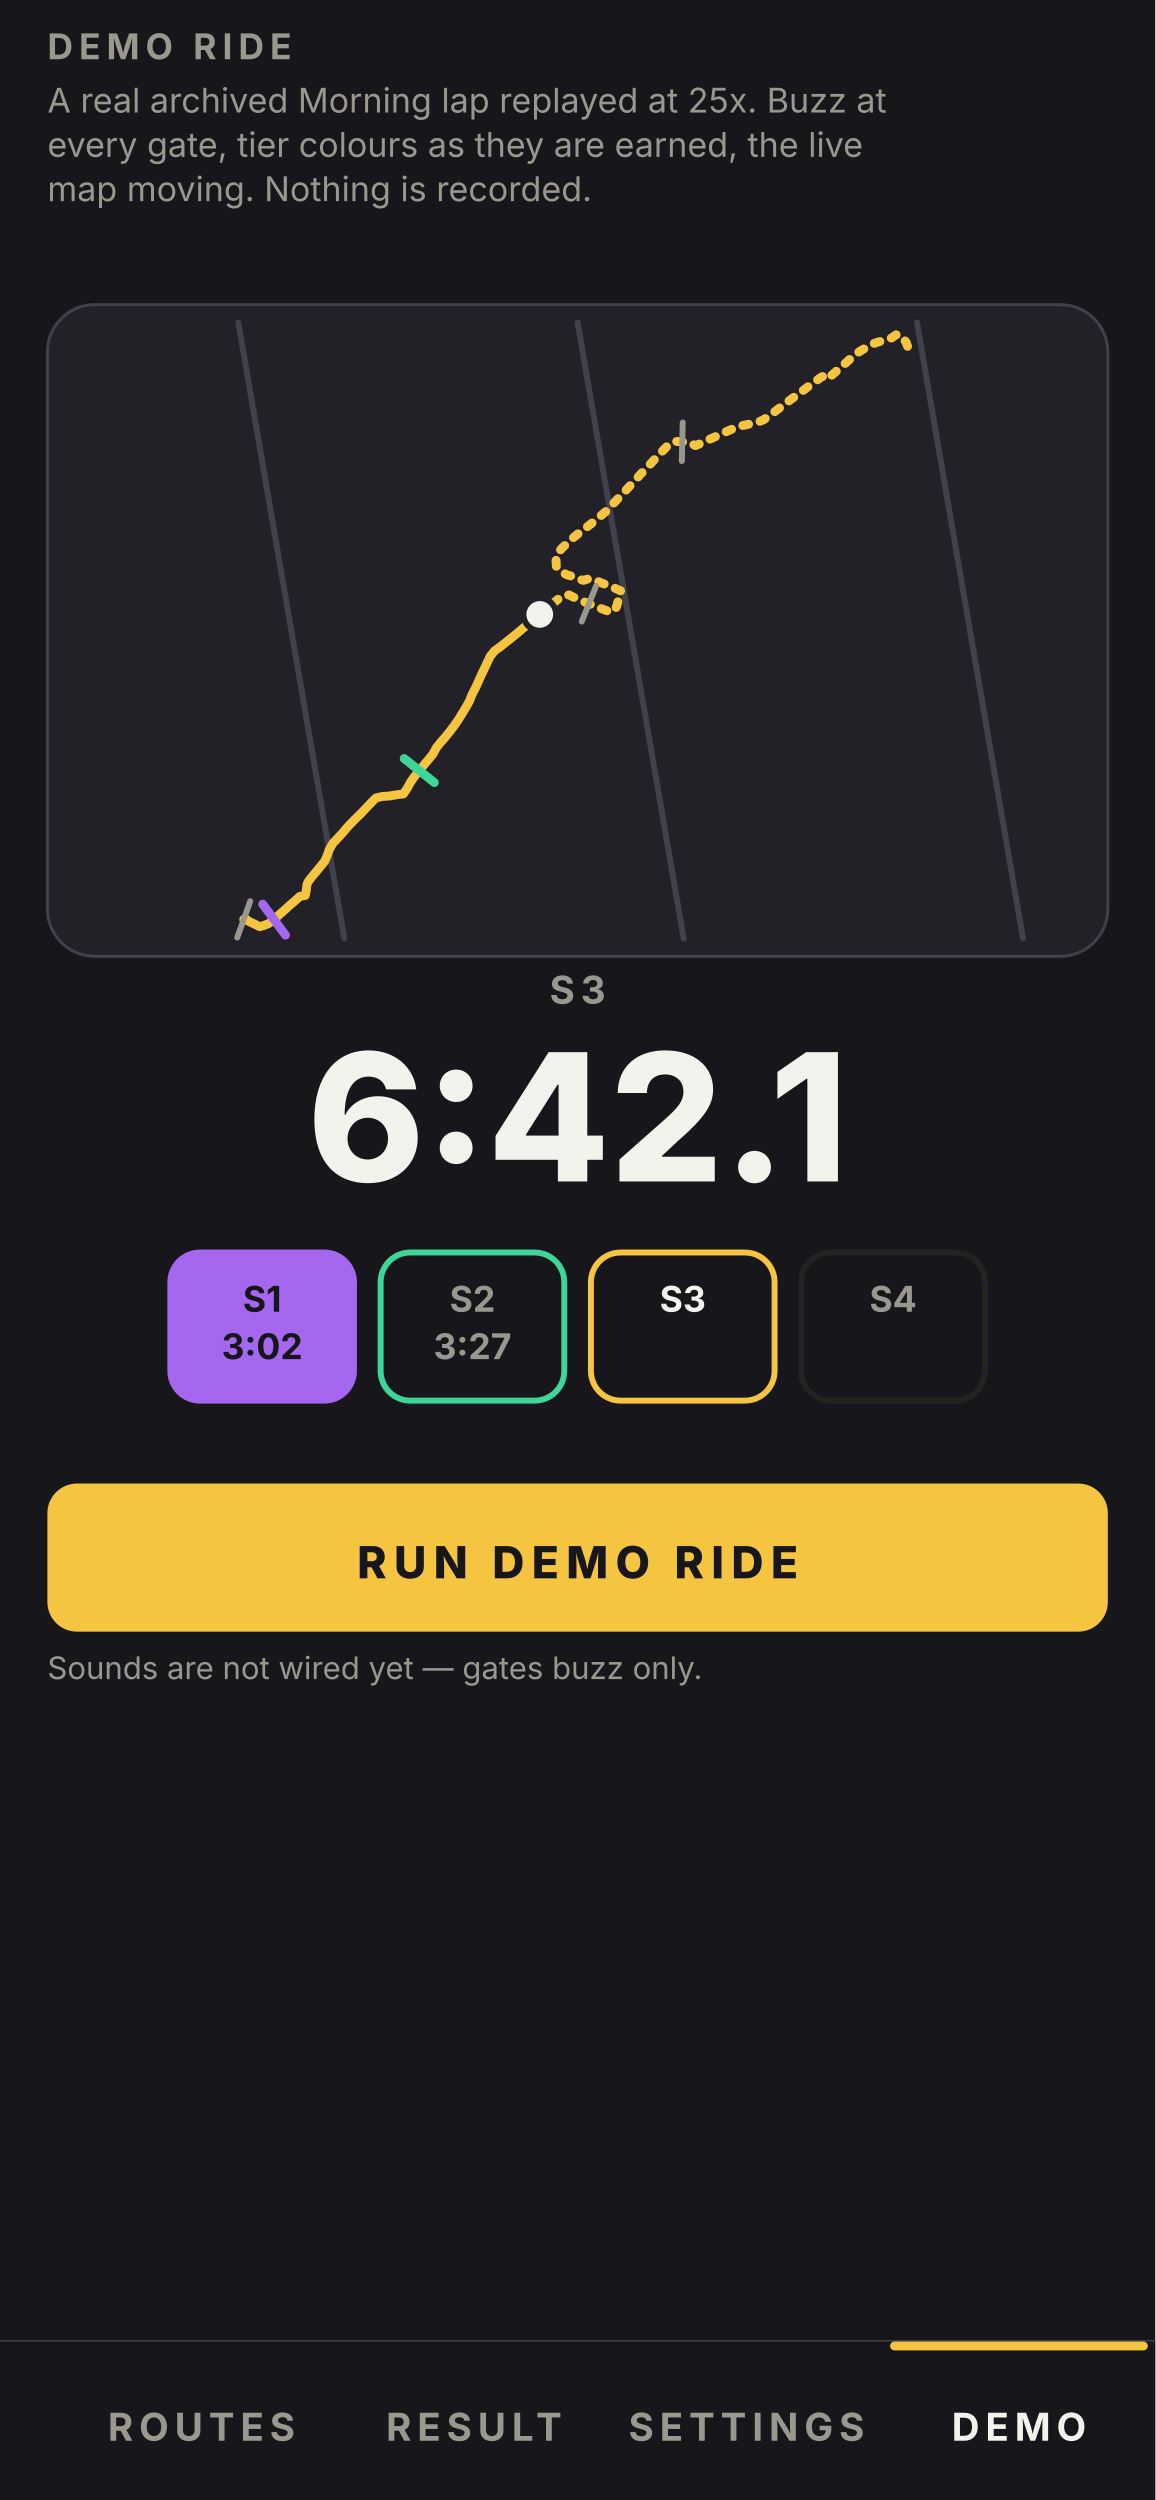
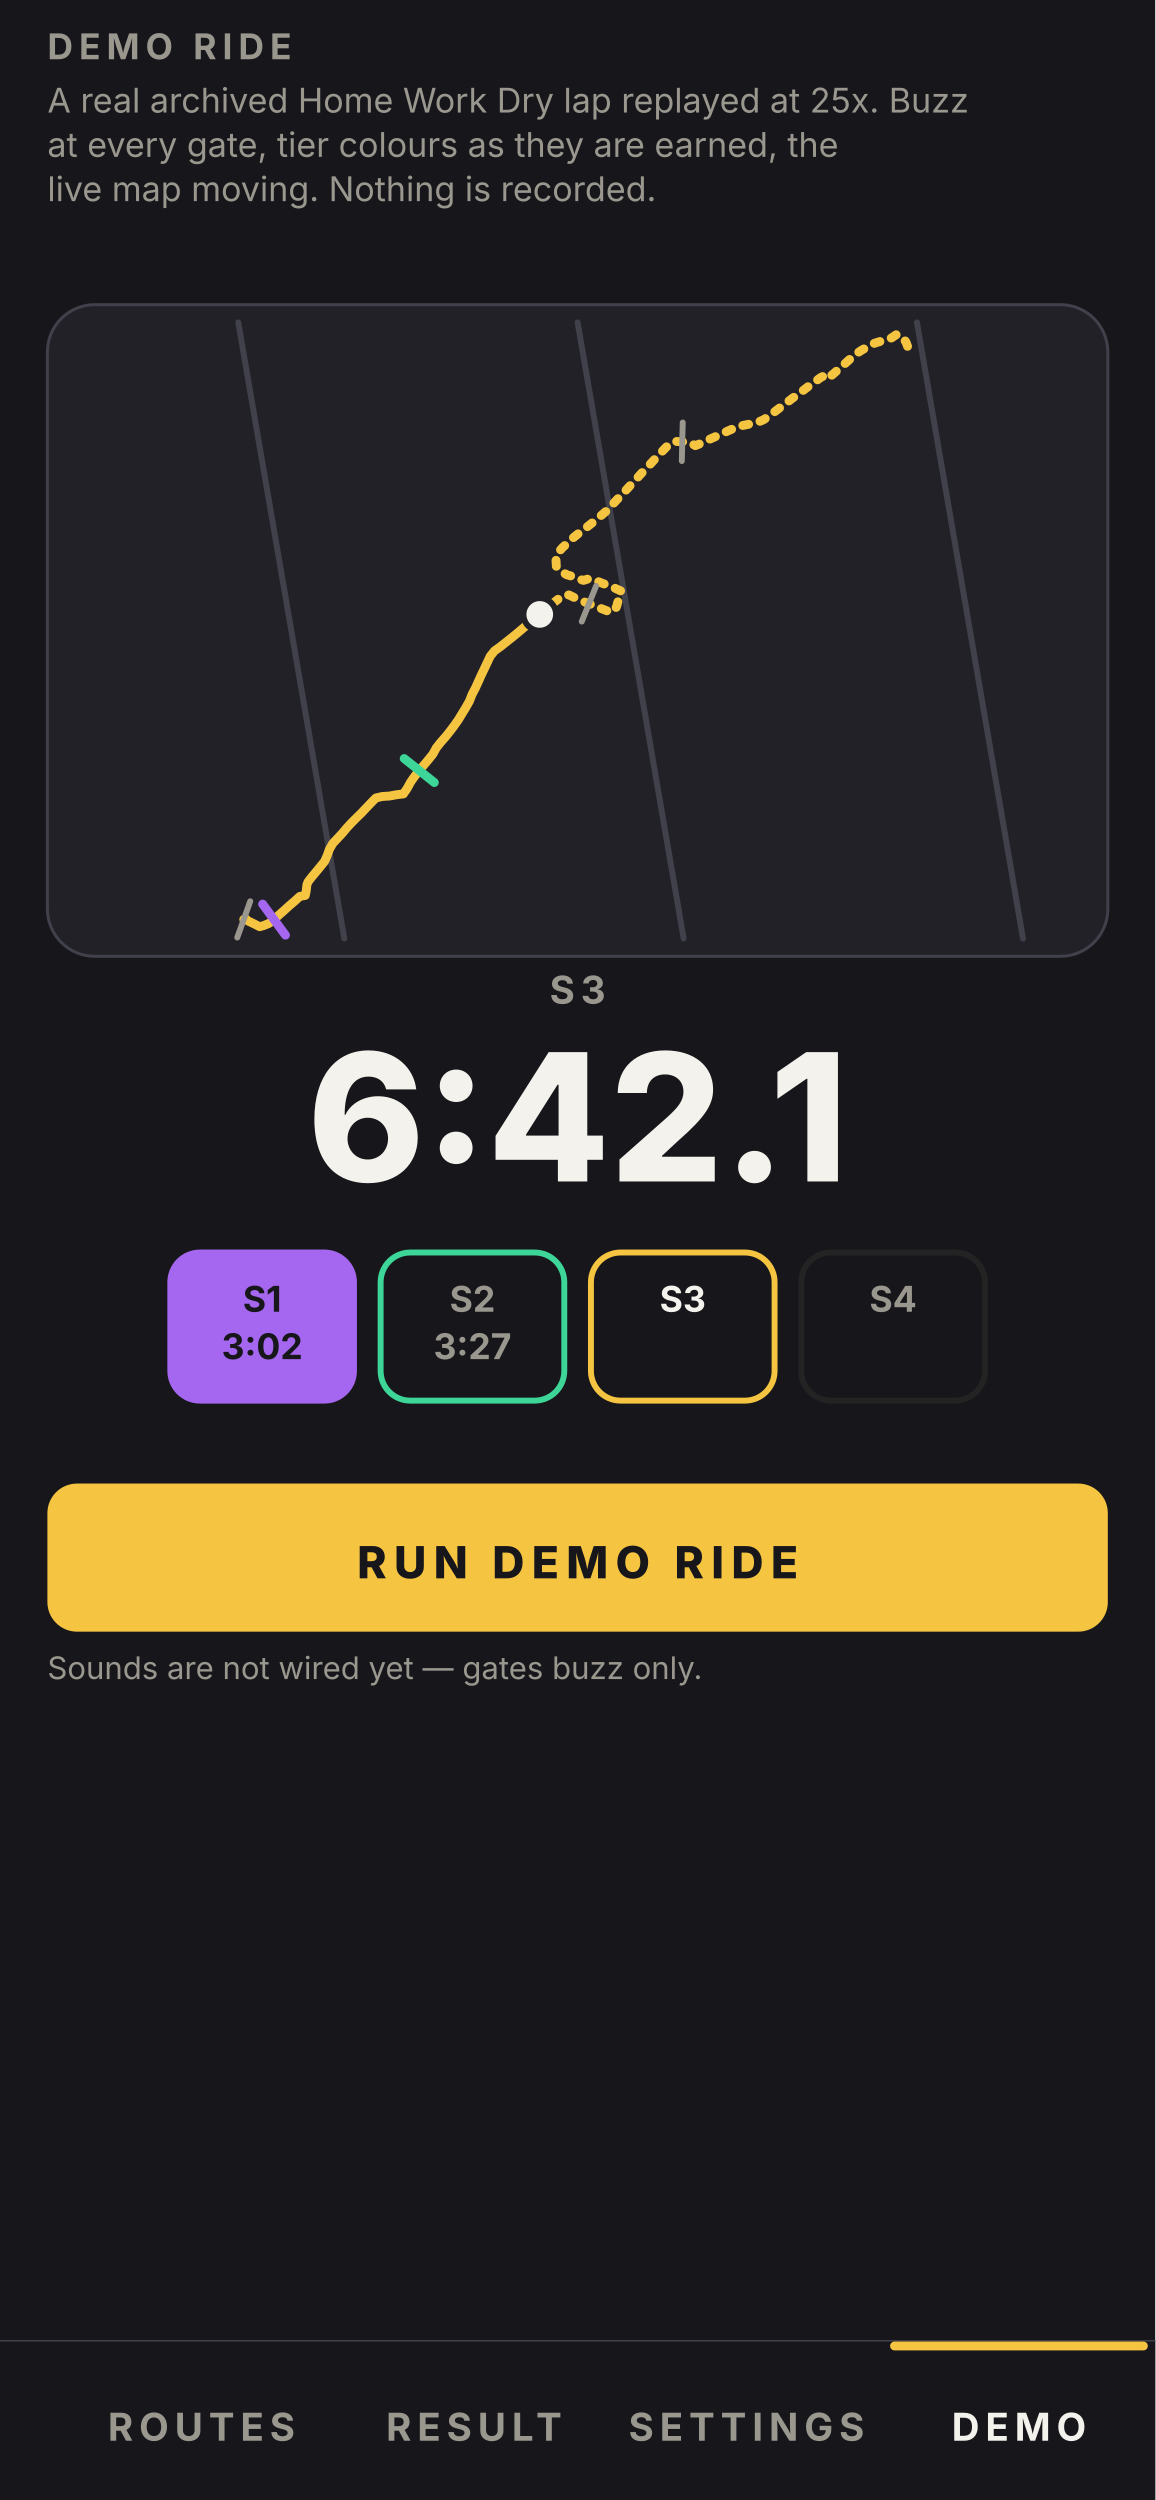
<svg xmlns="http://www.w3.org/2000/svg" viewBox="0 0 390 844" width="390" height="844">
  <defs>
    <clipPath id="tabbar_viewport_clip">
      <rect x="0" y="790" width="390" height="54" />
    </clipPath>
  </defs>
  <g id="bg">
    <rect id="bg_ground" x="0" y="0" width="390" height="844" fill="#17171b" />
  </g>
  <g id="content">
    <text id="content_heading" x="16" y="20" font-family="Inter, 'Segoe UI', system-ui, sans-serif" font-size="12" font-weight="700" fill="#9a978f" text-anchor="start" letter-spacing="2" style="text-transform:uppercase">DEMO RIDE</text>
-     <text id="content_sub_l1" x="16" y="38" font-family="Inter, 'Segoe UI', system-ui, sans-serif" font-size="11.5" font-weight="400" fill="#9a978f" text-anchor="start">A real archived Morning lap replayed at 25x. Buzz at</text>
-     <text id="content_sub_l2" x="16" y="52.95" font-family="Inter, 'Segoe UI', system-ui, sans-serif" font-size="11.5" font-weight="400" fill="#9a978f" text-anchor="start">every gate, tier colours as they are earned, the live</text>
-     <text id="content_sub_l3" x="16" y="67.9" font-family="Inter, 'Segoe UI', system-ui, sans-serif" font-size="11.5" font-weight="400" fill="#9a978f" text-anchor="start">map moving. Nothing is recorded.</text>
+     <text id="content_sub_l1" x="16" y="38" font-family="Inter, 'Segoe UI', system-ui, sans-serif" font-size="11.5" font-weight="400" fill="#9a978f" text-anchor="start">A real archived Home Work Dry lap replayed at 25x. Buzz</text>
+     <text id="content_sub_l2" x="16" y="52.95" font-family="Inter, 'Segoe UI', system-ui, sans-serif" font-size="11.5" font-weight="400" fill="#9a978f" text-anchor="start">at every gate, tier colours as they are earned, the</text>
+     <text id="content_sub_l3" x="16" y="67.9" font-family="Inter, 'Segoe UI', system-ui, sans-serif" font-size="11.5" font-weight="400" fill="#9a978f" text-anchor="start">live map moving. Nothing is recorded.</text>
    <g id="content_map">
      <rect id="content_map_ground" x="16" y="102.85" width="358" height="220" fill="#212127" stroke="#41414c" stroke-width="1" rx="16" />
      <line id="content_map_street_1" x1="80.44" y1="108.85" x2="116.24" y2="316.85" stroke="#41414c" stroke-width="2" stroke-linecap="round" />
      <line id="content_map_street_2" x1="195" y1="108.85" x2="230.8" y2="316.85" stroke="#41414c" stroke-width="2" stroke-linecap="round" />
      <line id="content_map_street_3" x1="309.56" y1="108.85" x2="345.36" y2="316.85" stroke="#41414c" stroke-width="2" stroke-linecap="round" />
      <path id="content_map_route_line_done" d="M82.29 310.39 L83.11 310.32 L83.71 310.9 L85.35 311.69 L87.68 312.85 L88.96 312.49 L90.74 311.77 L92.52 310.46 L94.2 308.87 L95.94 307.35 L97.67 305.76 L99.45 304.25 L101.19 302.65 L103.06 302.29 L103.38 300.77 L103.61 298.68 L104.02 297.67 L105.25 296.07 L106.76 294.27 L108.13 292.6 L109.59 290.8 L110.46 288.84 L111.19 286.75 L112.37 284.72 L114.06 282.92 L115.61 281.25 L117.12 279.44 L118.67 277.78 L120.32 276.12 L121.96 274.53 L123.6 272.79 L125.25 271.06 L126.89 269.39 L129.08 268.89 L131.46 268.74 L133.83 268.31 L136.2 268.02 L137.48 266.14 L138.67 263.97 L140.04 262.02 L141.54 260.14 L143.05 258.33 L144.65 256.45 L146.15 254.57 L147.3 252.47 L148.8 250.59 L150.45 248.71 L151.95 246.83 L153.37 244.95 L154.78 242.93 L156.06 240.83 L157.29 238.81 L158.48 236.71 L159.35 234.47 L160.49 232.3 L161.45 230.2 L162.45 227.96 L163.5 225.79 L164.55 223.55 L165.51 221.53 L166.97 219.72 L168.89 218.35 L170.81 216.83 L172.72 215.31 L174.59 213.79 L176.47 212.2 L178.38 210.61 L180.3 209.02 L182.22 207.43" fill="none" stroke="#F5C542" stroke-width="3" stroke-linecap="round" stroke-linejoin="round" />
      <path id="content_map_route_line_ahead" d="M182.22 207.43 L184.09 205.84 L185.96 204.25 L187.88 202.73 L189.75 201.21 L192.08 200.85 L194.27 201.93 L196.46 202.87 L198.83 203.81 L201.03 204.68 L203.22 205.55 L205.45 206.41 L207.46 206.34 L208.24 204.53 L208.51 203.45 L209.7 199.55 L207.65 198.61 L205.45 197.67 L203.22 196.87 L201.07 195.93 L198.88 195.35 L197.01 195.93 L195.46 195.5 L193.4 194.63 L191.35 194.05 L189.52 192.97 L187.83 191.37 L187.7 189.06 L188.24 186.75 L189.84 184.94 L191.62 183.28 L193.27 181.76 L195.41 180.02 L197.33 178.58 L199.25 177.06 L201.3 175.47 L203.22 173.8 L204.91 172.36 L206.46 170.7 L208.1 168.89 L209.79 167.15 L211.39 165.42 L213.03 163.61 L214.68 161.87 L216.23 160.14 L217.87 158.4 L219.42 156.81 L221.07 155 L222.57 153.41 L224.22 151.68 L225.63 150.23 L227.87 149 L230.33 149.15 L232.89 149.44 L234.76 150.45 L236.86 149.58 L239.1 148.5 L241.38 147.48 L243.62 146.47 L245.95 145.39 L248.27 144.38 L250.74 143.65 L253.16 143.15 L255.62 142.64 L257.81 141.7 L259.73 140.33 L261.69 138.88 L263.57 137.43 L265.53 135.99 L267.4 134.54 L269.32 133.17 L271.28 131.72 L273.15 130.28 L275.12 128.9 L276.94 127.53 L277.76 127.09 L278.54 127.96 L279.04 128.03 L280.14 127.24 L281.83 125.79 L283.65 124.13 L285.43 122.61 L287.26 120.95 L289.18 119.36 L291.05 118.13 L293.01 117.04 L295.2 115.89 L297.48 115.16 L299.36 114.59 L301 114.08 L302.78 112.85 L304.65 113.79 L305.88 115.53 L306.57 117.41 L307.71 117.26" fill="none" stroke="#F5C542" stroke-width="3" stroke-dasharray="2,4" stroke-linecap="round" stroke-linejoin="round" />
      <line id="content_map_gate_tick_1" x1="84.48" y1="304.27" x2="80.1" y2="316.51" stroke="#9a978f" stroke-width="2" stroke-linecap="round" />
      <line id="content_map_gate_tick_2" x1="88.67" y1="305.23" x2="96.37" y2="315.7" stroke="#A667F0" stroke-width="3" stroke-linecap="round" />
      <line id="content_map_gate_tick_3" x1="136.46" y1="256.09" x2="146.63" y2="264.18" stroke="#3ED598" stroke-width="3" stroke-linecap="round" />
      <line id="content_map_gate_tick_4" x1="201.27" y1="197.79" x2="196.4" y2="209.84" stroke="#9a978f" stroke-width="2" stroke-linecap="round" />
      <line id="content_map_gate_tick_5" x1="230.49" y1="142.65" x2="230.18" y2="155.65" stroke="#9a978f" stroke-width="2" stroke-linecap="round" />
      <circle id="content_map_rider_dot" cx="182.22" cy="207.43" r="5.5" fill="#F4F2EC" stroke="#212127" stroke-width="2" />
      <rect id="content_map_placeholder_note" x="16" y="102.85" width="0" height="0" />
    </g>
    <text id="content_pane_context" x="195" y="338.85" font-family="Inter, 'Segoe UI', system-ui, sans-serif" font-size="13" font-weight="700" fill="#9a978f" text-anchor="middle" letter-spacing="2">S3</text>
    <text id="content_pane_clock" x="195" y="398.85" font-family="Inter, 'Segoe UI', system-ui, sans-serif" font-size="60" font-weight="800" fill="#F4F2EC" text-anchor="middle" style="font-variant-numeric:tabular-nums">6:42.1</text>
    <g id="content_pane_strip">
      <rect id="content_pane_strip_slot_1_bg" x="57.5" y="422.85" width="62" height="50" fill="#A667F0" stroke="#A667F0" stroke-width="2" rx="10" />
      <text id="content_pane_strip_slot_1_label" x="88.5" y="442.85" font-family="Inter, 'Segoe UI', system-ui, sans-serif" font-size="12" font-weight="700" fill="#17171b" text-anchor="middle">S1</text>
      <text id="content_pane_strip_slot_1_time" x="88.5" y="458.85" font-family="Inter, 'Segoe UI', system-ui, sans-serif" font-size="12" font-weight="700" fill="#17171b" text-anchor="middle" style="font-variant-numeric:tabular-nums">3:02</text>
      <rect id="content_pane_strip_slot_2_bg" x="128.5" y="422.85" width="62" height="50" fill="none" stroke="#3ED598" stroke-width="2" rx="10" />
      <text id="content_pane_strip_slot_2_label" x="159.5" y="442.85" font-family="Inter, 'Segoe UI', system-ui, sans-serif" font-size="12" font-weight="700" fill="#9a978f" text-anchor="middle">S2</text>
      <text id="content_pane_strip_slot_2_time" x="159.5" y="458.85" font-family="Inter, 'Segoe UI', system-ui, sans-serif" font-size="12" font-weight="700" fill="#9a978f" text-anchor="middle" style="font-variant-numeric:tabular-nums">3:27</text>
      <rect id="content_pane_strip_slot_3_bg" x="199.5" y="422.85" width="62" height="50" fill="none" stroke="#F5C542" stroke-width="2" rx="10" />
      <text id="content_pane_strip_slot_3_label" x="230.5" y="442.85" font-family="Inter, 'Segoe UI', system-ui, sans-serif" font-size="12" font-weight="700" fill="#F4F2EC" text-anchor="middle">S3</text>
      <rect id="content_pane_strip_slot_4_bg" x="270.5" y="422.85" width="62" height="50" fill="none" stroke="#232323" stroke-width="2" rx="10" />
      <text id="content_pane_strip_slot_4_label" x="301.5" y="442.85" font-family="Inter, 'Segoe UI', system-ui, sans-serif" font-size="12" font-weight="700" fill="#9a978f" text-anchor="middle">S4</text>
    </g>
    <g id="content_run_button">
      <rect id="content_run_button_bg" x="16" y="500.85" width="358" height="50" fill="#F5C542" rx="10" />
      <text id="content_run_button_label" x="195" y="532.85" font-family="Inter, 'Segoe UI', system-ui, sans-serif" font-size="15" font-weight="800" fill="#17171b" text-anchor="middle" letter-spacing="2.5">RUN DEMO RIDE</text>
    </g>
    <text id="content_note" x="16" y="566.85" font-family="Inter, 'Segoe UI', system-ui, sans-serif" font-size="10.5" font-weight="400" fill="#9a978f" text-anchor="start">Sounds are not wired yet — gates buzz only.</text>
  </g>
  <g id="tabbar" clip-path="url(#tabbar_viewport_clip)">
    <rect id="tabbar_bg" x="0" y="790" width="390" height="54" fill="#17171b" />
    <line id="tabbar_top_border" x1="0" y1="790" x2="390" y2="790" stroke="#41414c" stroke-width="1" stroke-linecap="round" />
    <text id="tabbar_record_label" x="-116" y="824" font-family="Inter, 'Segoe UI', system-ui, sans-serif" font-size="13" font-weight="700" fill="#9a978f" text-anchor="middle" letter-spacing="2" style="text-transform:uppercase">RECORD</text>
    <text id="tabbar_rides_label" x="-24" y="824" font-family="Inter, 'Segoe UI', system-ui, sans-serif" font-size="13" font-weight="700" fill="#9a978f" text-anchor="middle" letter-spacing="2" style="text-transform:uppercase">RIDES</text>
    <text id="tabbar_routes_label" x="68" y="824" font-family="Inter, 'Segoe UI', system-ui, sans-serif" font-size="13" font-weight="700" fill="#9a978f" text-anchor="middle" letter-spacing="2" style="text-transform:uppercase">ROUTES</text>
    <text id="tabbar_result_label" x="160" y="824" font-family="Inter, 'Segoe UI', system-ui, sans-serif" font-size="13" font-weight="700" fill="#9a978f" text-anchor="middle" letter-spacing="2" style="text-transform:uppercase">RESULT</text>
    <text id="tabbar_settings_label" x="252" y="824" font-family="Inter, 'Segoe UI', system-ui, sans-serif" font-size="13" font-weight="700" fill="#9a978f" text-anchor="middle" letter-spacing="2" style="text-transform:uppercase">SETTINGS</text>
    <line id="tabbar_demo_active_bar" x1="302" y1="792" x2="386" y2="792" stroke="#F5C542" stroke-width="3" stroke-linecap="round" />
    <text id="tabbar_demo_label" x="344" y="824" font-family="Inter, 'Segoe UI', system-ui, sans-serif" font-size="13" font-weight="700" fill="#F4F2EC" text-anchor="middle" letter-spacing="2" style="text-transform:uppercase">DEMO</text>
  </g>
</svg>
